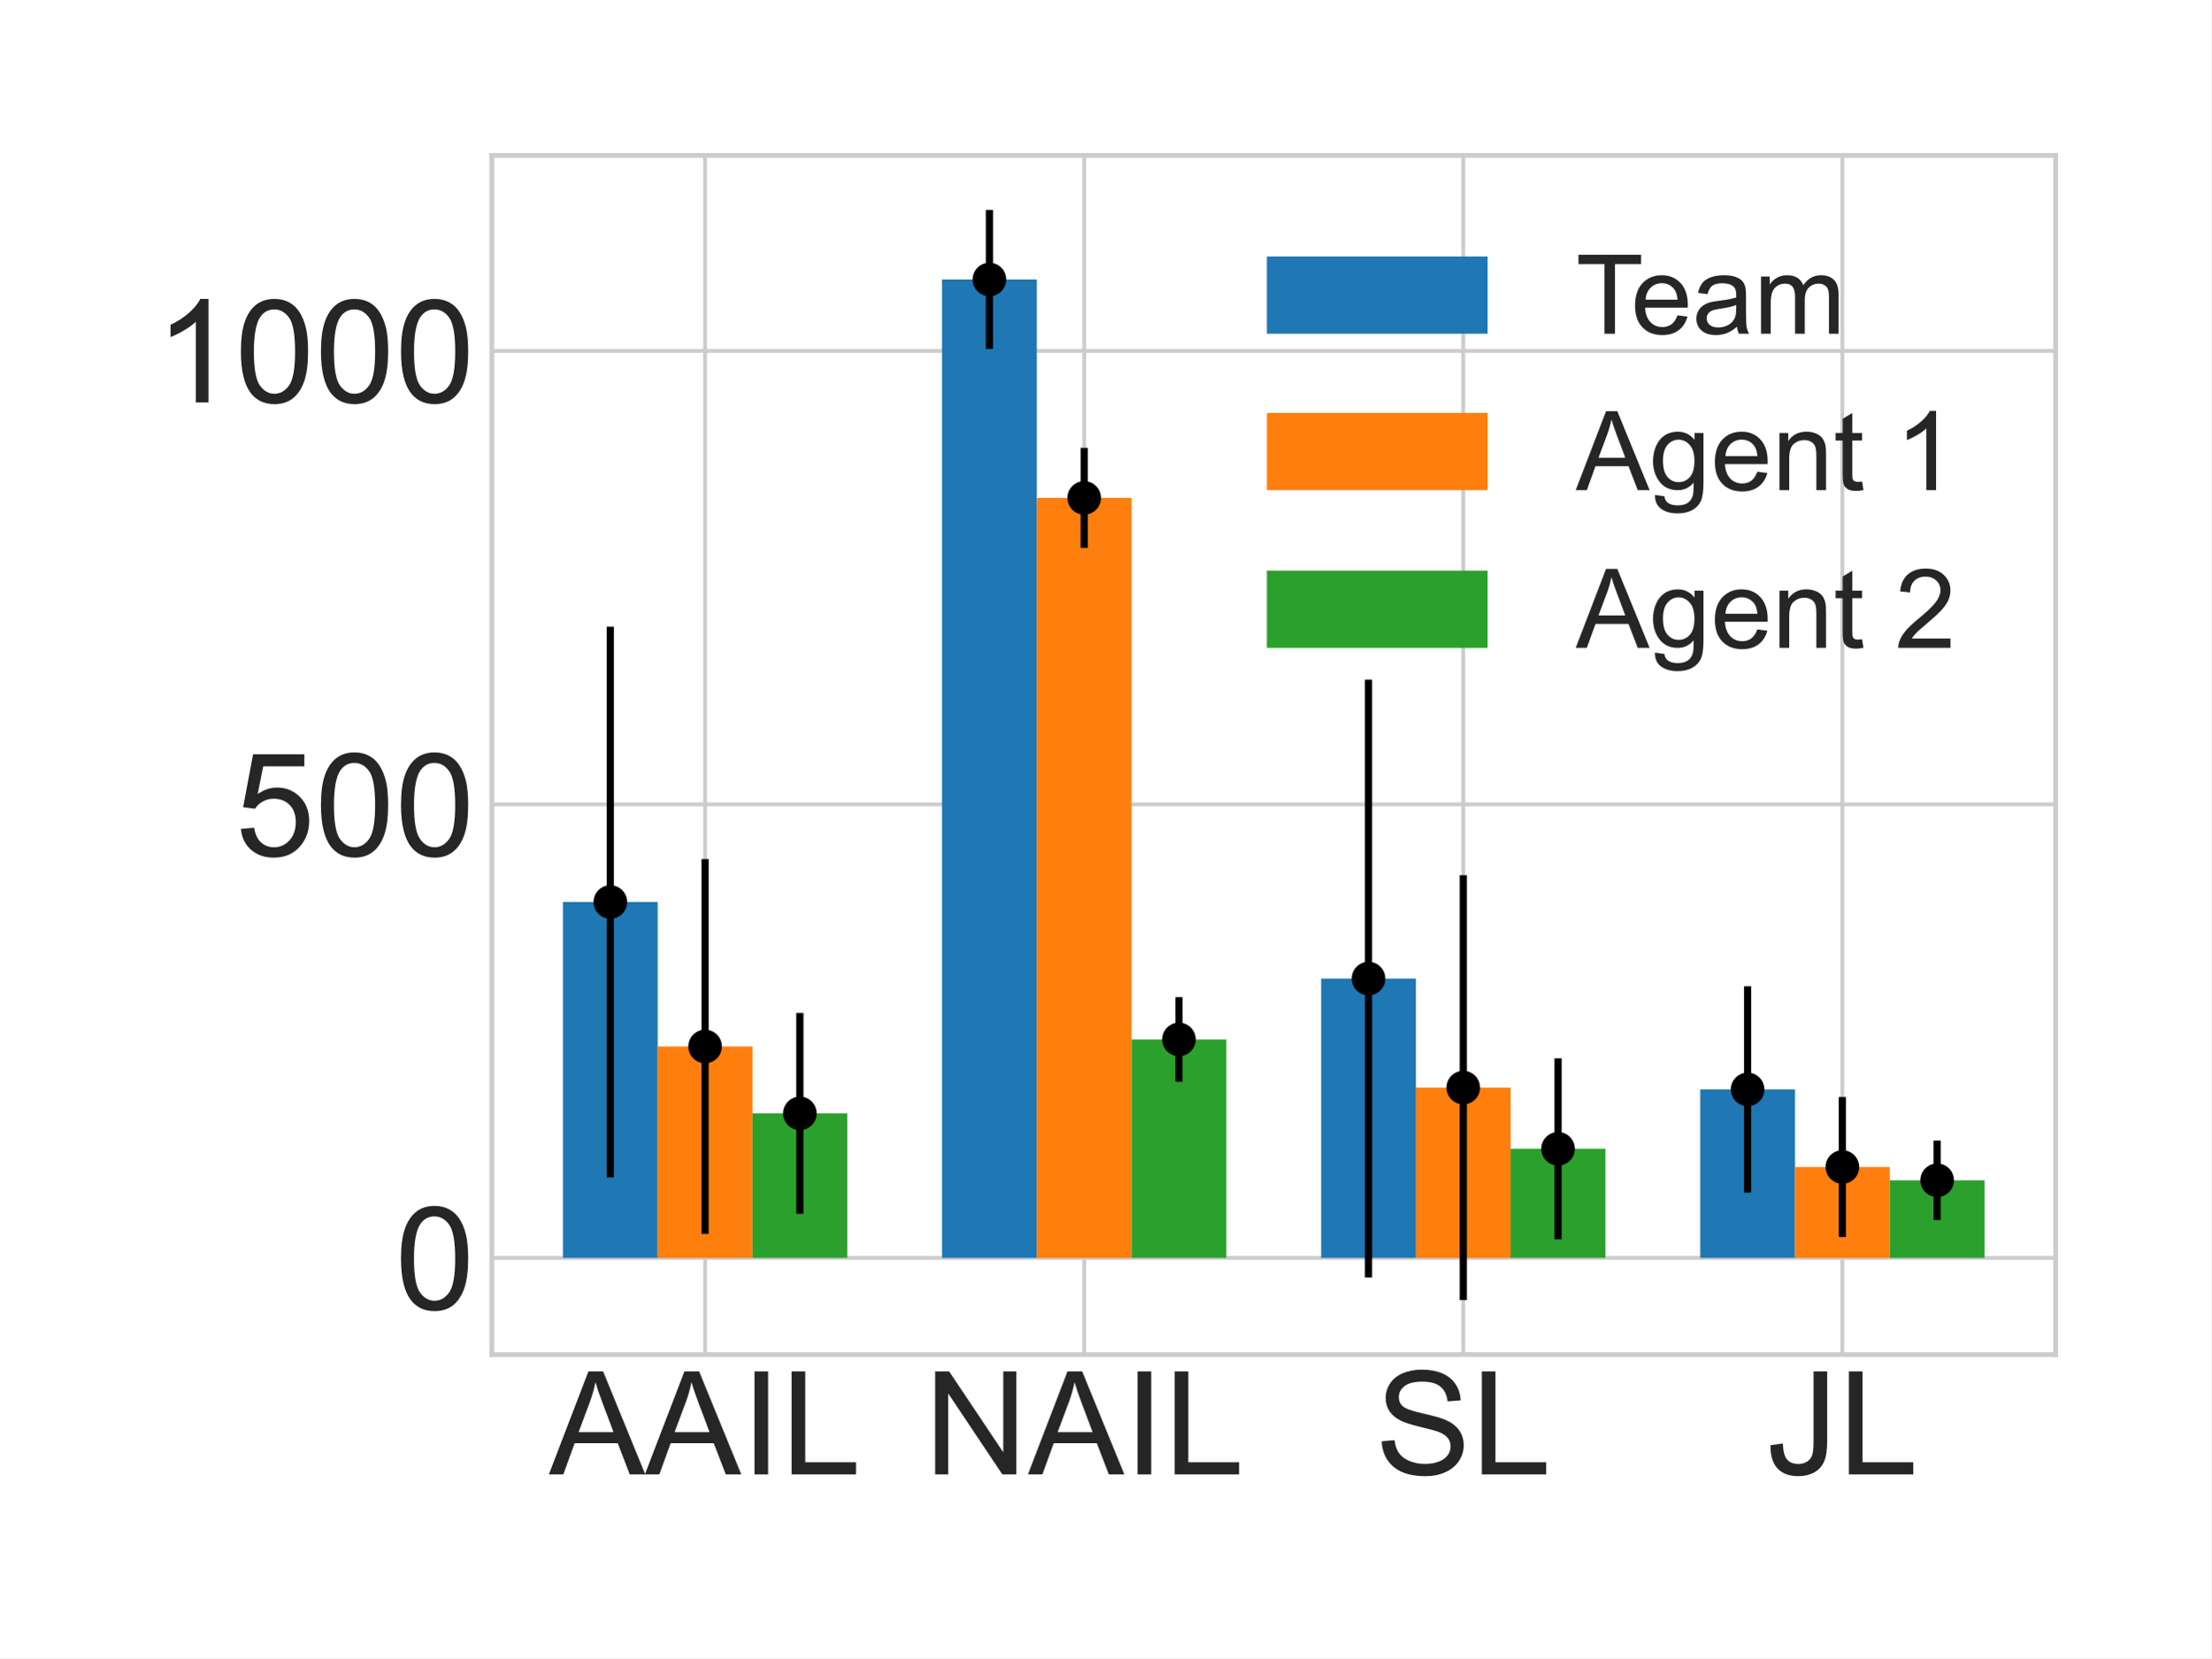
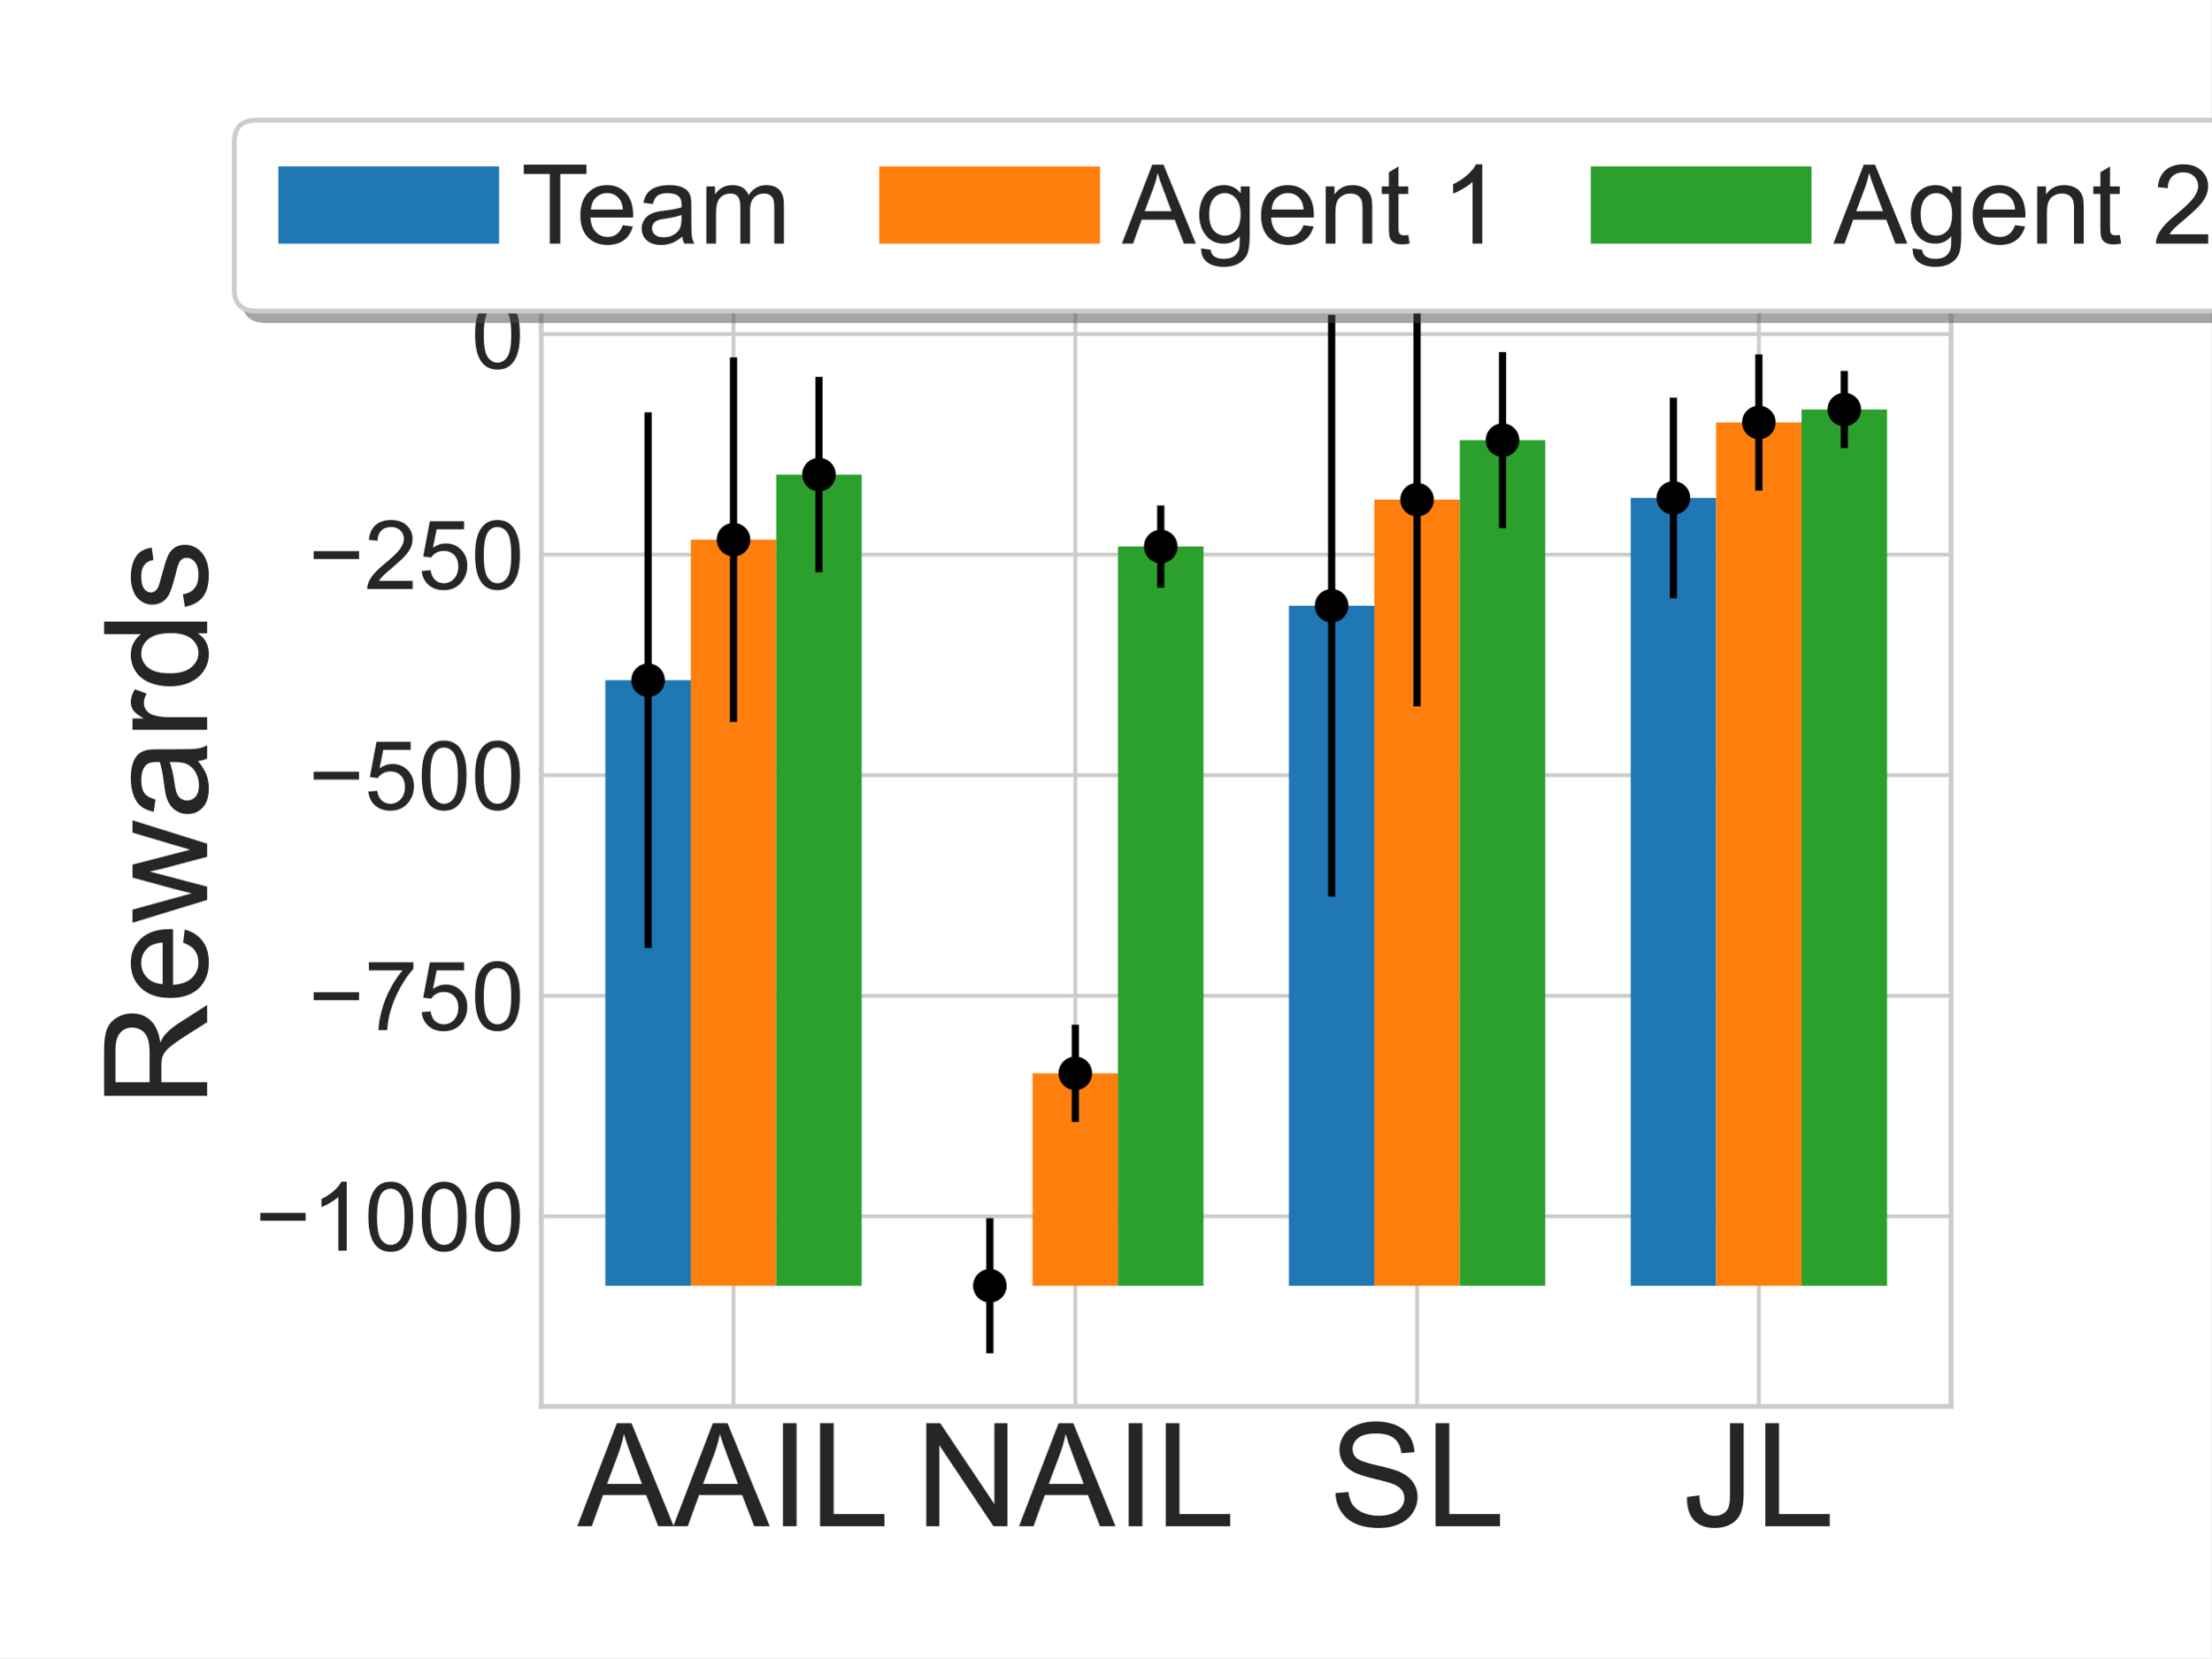
<svg xmlns="http://www.w3.org/2000/svg" xmlns:xlink="http://www.w3.org/1999/xlink" width="460.8pt" height="345.6pt" viewBox="0 0 460.8 345.6" version="1.1">
  <defs>
    <style type="text/css">*{stroke-linejoin: round; stroke-linecap: butt}</style>
  </defs>
  <g id="figure_1">
    <g id="patch_1">
      <path d="M 0 345.6  L 460.8 345.6  L 460.8 0  L 0 0  z " style="fill: #ffffff" />
    </g>
    <g id="axes_1">
      <g id="patch_2">
-         <path d="M 102.5 282.34  L 428.4 282.34  L 428.4 32.4  L 102.5 32.4  z " style="fill: #ffffff" />
+         <path d="M 112.8 293.14  L 406.62 293.14  L 406.62 50.017  L 112.8 50.017  z " style="fill: #ffffff" />
      </g>
      <g id="matplotlib.axis_1">
        <g id="xtick_1">
          <g id="line2d_1">
-             <path d="M 146.941 282.34  L 146.941 32.4  " clip-path="url(#p4c7671b168)" style="fill: none; stroke: #cccccc; stroke-width: 0.8; stroke-linecap: round" />
+             <path d="M 152.866 293.14  L 152.866 50.017  " clip-path="url(#pa1964ef440)" style="fill: none; stroke: #cccccc; stroke-width: 0.8; stroke-linecap: round" />
          </g>
          <g id="line2d_2" />
          <g id="text_1">
-             <g style="fill: #262626" transform="translate(114.4214 307.3134)scale(0.3 -0.3)">
+             <g style="fill: #262626" transform="translate(120.3468 318.1134)scale(0.3 -0.3)">
              <defs>
                <path id="ArialMT-41" d="M -9 0  L 1750 4581  L 2403 4581  L 4278 0  L 3588 0  L 3053 1388  L 1138 1388  L 634 0  L -9 0  z M 1313 1881  L 2866 1881  L 2388 3150  Q 2169 3728 2063 4100  Q 1975 3659 1816 3225  L 1313 1881  z " transform="scale(0.015625)" />
                <path id="ArialMT-49" d="M 597 0  L 597 4581  L 1203 4581  L 1203 0  L 597 0  z " transform="scale(0.015625)" />
                <path id="ArialMT-4c" d="M 469 0  L 469 4581  L 1075 4581  L 1075 541  L 3331 541  L 3331 0  L 469 0  z " transform="scale(0.015625)" />
              </defs>
              <use xlink:href="#ArialMT-41" />
              <use xlink:href="#ArialMT-41" x="66.699" />
              <use xlink:href="#ArialMT-49" x="133.398" />
              <use xlink:href="#ArialMT-4c" x="161.182" />
            </g>
          </g>
        </g>
        <g id="xtick_2">
          <g id="line2d_3">
-             <path d="M 225.947 282.34  L 225.947 32.4  " clip-path="url(#p4c7671b168)" style="fill: none; stroke: #cccccc; stroke-width: 0.8; stroke-linecap: round" />
+             <path d="M 224.095 293.14  L 224.095 50.017  " clip-path="url(#pa1964ef440)" style="fill: none; stroke: #cccccc; stroke-width: 0.8; stroke-linecap: round" />
          </g>
          <g id="line2d_4" />
          <g id="text_2">
-             <g style="fill: #262626" transform="translate(192.6001 307.3134)scale(0.3 -0.3)">
+             <g style="fill: #262626" transform="translate(190.7486 318.1134)scale(0.3 -0.3)">
              <defs>
                <path id="ArialMT-4e" d="M 488 0  L 488 4581  L 1109 4581  L 3516 984  L 3516 4581  L 4097 4581  L 4097 0  L 3475 0  L 1069 3600  L 1069 0  L 488 0  z " transform="scale(0.015625)" />
              </defs>
              <use xlink:href="#ArialMT-4e" />
              <use xlink:href="#ArialMT-41" x="72.217" />
              <use xlink:href="#ArialMT-49" x="138.916" />
              <use xlink:href="#ArialMT-4c" x="166.699" />
            </g>
          </g>
        </g>
        <g id="xtick_3">
          <g id="line2d_5">
-             <path d="M 304.953 282.34  L 304.953 32.4  " clip-path="url(#p4c7671b168)" style="fill: none; stroke: #cccccc; stroke-width: 0.8; stroke-linecap: round" />
+             <path d="M 295.325 293.14  L 295.325 50.017  " clip-path="url(#pa1964ef440)" style="fill: none; stroke: #cccccc; stroke-width: 0.8; stroke-linecap: round" />
          </g>
          <g id="line2d_6" />
          <g id="text_3">
-             <g style="fill: #262626" transform="translate(286.6062 307.3134)scale(0.3 -0.3)">
+             <g style="fill: #262626" transform="translate(276.9777 318.1134)scale(0.3 -0.3)">
              <defs>
                <path id="ArialMT-53" d="M 288 1472  L 859 1522  Q 900 1178 1048 958  Q 1197 738 1509 602  Q 1822 466 2213 466  Q 2559 466 2825 569  Q 3091 672 3220 851  Q 3350 1031 3350 1244  Q 3350 1459 3225 1620  Q 3100 1781 2813 1891  Q 2628 1963 1997 2114  Q 1366 2266 1113 2400  Q 784 2572 623 2826  Q 463 3081 463 3397  Q 463 3744 659 4045  Q 856 4347 1234 4503  Q 1613 4659 2075 4659  Q 2584 4659 2973 4495  Q 3363 4331 3572 4012  Q 3781 3694 3797 3291  L 3216 3247  Q 3169 3681 2898 3903  Q 2628 4125 2100 4125  Q 1550 4125 1298 3923  Q 1047 3722 1047 3438  Q 1047 3191 1225 3031  Q 1400 2872 2139 2705  Q 2878 2538 3153 2413  Q 3553 2228 3743 1945  Q 3934 1663 3934 1294  Q 3934 928 3725 604  Q 3516 281 3123 101  Q 2731 -78 2241 -78  Q 1619 -78 1198 103  Q 778 284 539 648  Q 300 1013 288 1472  z " transform="scale(0.015625)" />
              </defs>
              <use xlink:href="#ArialMT-53" />
              <use xlink:href="#ArialMT-4c" x="66.699" />
            </g>
          </g>
        </g>
        <g id="xtick_4">
          <g id="line2d_7">
-             <path d="M 383.959 282.34  L 383.959 32.4  " clip-path="url(#p4c7671b168)" style="fill: none; stroke: #cccccc; stroke-width: 0.8; stroke-linecap: round" />
+             <path d="M 366.554 293.14  L 366.554 50.017  " clip-path="url(#pa1964ef440)" style="fill: none; stroke: #cccccc; stroke-width: 0.8; stroke-linecap: round" />
          </g>
          <g id="line2d_8" />
          <g id="text_4">
-             <g style="fill: #262626" transform="translate(368.1177 307.3134)scale(0.3 -0.3)">
+             <g style="fill: #262626" transform="translate(350.7122 318.1134)scale(0.3 -0.3)">
              <defs>
                <path id="ArialMT-4a" d="M 184 1300  L 731 1375  Q 753 850 928 656  Q 1103 463 1413 463  Q 1641 463 1806 567  Q 1972 672 2034 851  Q 2097 1031 2097 1425  L 2097 4581  L 2703 4581  L 2703 1459  Q 2703 884 2564 568  Q 2425 253 2123 87  Q 1822 -78 1416 -78  Q 813 -78 492 269  Q 172 616 184 1300  z " transform="scale(0.015625)" />
              </defs>
              <use xlink:href="#ArialMT-4a" />
              <use xlink:href="#ArialMT-4c" x="50" />
            </g>
          </g>
        </g>
      </g>
      <g id="matplotlib.axis_2">
        <g id="ytick_1">
          <g id="line2d_9">
-             <path d="M 102.5 262.18  L 428.4 262.18  " clip-path="url(#p4c7671b168)" style="fill: none; stroke: #cccccc; stroke-width: 0.8; stroke-linecap: round" />
+             <path d="M 112.8 253.521  L 406.62 253.521  " clip-path="url(#pa1964ef440)" style="fill: none; stroke: #cccccc; stroke-width: 0.8; stroke-linecap: round" />
          </g>
          <g id="line2d_10" />
          <g id="text_5">
-             <g style="fill: #262626" transform="translate(82.31719 272.9169)scale(0.3 -0.3)">
-               <defs>
+             <g style="fill: #262626" transform="translate(53.13125 260.6784)scale(0.2 -0.2)">
+               <defs>
+                 <path id="ArialMT-2212" d="M 3381 1997  L 356 1997  L 356 2522  L 3381 2522  L 3381 1997  z " transform="scale(0.015625)" />
+                 <path id="ArialMT-31" d="M 2384 0  L 1822 0  L 1822 3584  Q 1619 3391 1289 3197  Q 959 3003 697 2906  L 697 3450  Q 1169 3672 1522 3987  Q 1875 4303 2022 4600  L 2384 4600  L 2384 0  z " transform="scale(0.015625)" />
                <path id="ArialMT-30" d="M 266 2259  Q 266 3072 433 3567  Q 600 4063 929 4331  Q 1259 4600 1759 4600  Q 2128 4600 2406 4451  Q 2684 4303 2865 4023  Q 3047 3744 3150 3342  Q 3253 2941 3253 2259  Q 3253 1453 3087 958  Q 2922 463 2592 192  Q 2263 -78 1759 -78  Q 1097 -78 719 397  Q 266 969 266 2259  z M 844 2259  Q 844 1131 1108 757  Q 1372 384 1759 384  Q 2147 384 2411 759  Q 2675 1134 2675 2259  Q 2675 3391 2411 3762  Q 2147 4134 1753 4134  Q 1366 4134 1134 3806  Q 844 3388 844 2259  z " transform="scale(0.015625)" />
              </defs>
-               <use xlink:href="#ArialMT-30" />
+               <use xlink:href="#ArialMT-2212" />
+               <use xlink:href="#ArialMT-31" x="58.398" />
+               <use xlink:href="#ArialMT-30" x="114.014" />
+               <use xlink:href="#ArialMT-30" x="169.629" />
+               <use xlink:href="#ArialMT-30" x="225.244" />
            </g>
          </g>
        </g>
        <g id="ytick_2">
          <g id="line2d_11">
-             <path d="M 102.5 167.655  L 428.4 167.655  " clip-path="url(#p4c7671b168)" style="fill: none; stroke: #cccccc; stroke-width: 0.8; stroke-linecap: round" />
+             <path d="M 112.8 207.547  L 406.62 207.547  " clip-path="url(#pa1964ef440)" style="fill: none; stroke: #cccccc; stroke-width: 0.8; stroke-linecap: round" />
          </g>
          <g id="line2d_12" />
          <g id="text_6">
-             <g style="fill: #262626" transform="translate(48.95156 178.392)scale(0.3 -0.3)">
-               <defs>
+             <g style="fill: #262626" transform="translate(64.25312 214.7049)scale(0.2 -0.2)">
+               <defs>
+                 <path id="ArialMT-37" d="M 303 3981  L 303 4522  L 3269 4522  L 3269 4084  Q 2831 3619 2401 2847  Q 1972 2075 1738 1259  Q 1569 684 1522 0  L 944 0  Q 953 541 1156 1306  Q 1359 2072 1739 2783  Q 2119 3494 2547 3981  L 303 3981  z " transform="scale(0.015625)" />
                <path id="ArialMT-35" d="M 266 1200  L 856 1250  Q 922 819 1161 601  Q 1400 384 1738 384  Q 2144 384 2425 690  Q 2706 997 2706 1503  Q 2706 1984 2436 2262  Q 2166 2541 1728 2541  Q 1456 2541 1237 2417  Q 1019 2294 894 2097  L 366 2166  L 809 4519  L 3088 4519  L 3088 3981  L 1259 3981  L 1013 2750  Q 1425 3038 1878 3038  Q 2478 3038 2890 2622  Q 3303 2206 3303 1553  Q 3303 931 2941 478  Q 2500 -78 1738 -78  Q 1113 -78 717 272  Q 322 622 266 1200  z " transform="scale(0.015625)" />
              </defs>
-               <use xlink:href="#ArialMT-35" />
-               <use xlink:href="#ArialMT-30" x="55.615" />
-               <use xlink:href="#ArialMT-30" x="111.23" />
+               <use xlink:href="#ArialMT-2212" />
+               <use xlink:href="#ArialMT-37" x="58.398" />
+               <use xlink:href="#ArialMT-35" x="114.014" />
+               <use xlink:href="#ArialMT-30" x="169.629" />
            </g>
          </g>
        </g>
        <g id="ytick_3">
          <g id="line2d_13">
-             <path d="M 102.5 73.13  L 428.4 73.13  " clip-path="url(#p4c7671b168)" style="fill: none; stroke: #cccccc; stroke-width: 0.8; stroke-linecap: round" />
+             <path d="M 112.8 161.574  L 406.62 161.574  " clip-path="url(#pa1964ef440)" style="fill: none; stroke: #cccccc; stroke-width: 0.8; stroke-linecap: round" />
          </g>
          <g id="line2d_14" />
          <g id="text_7">
-             <g style="fill: #262626" transform="translate(32.26875 83.86702)scale(0.3 -0.3)">
-               <defs>
-                 <path id="ArialMT-31" d="M 2384 0  L 1822 0  L 1822 3584  Q 1619 3391 1289 3197  Q 959 3003 697 2906  L 697 3450  Q 1169 3672 1522 3987  Q 1875 4303 2022 4600  L 2384 4600  L 2384 0  z " transform="scale(0.015625)" />
-               </defs>
-               <use xlink:href="#ArialMT-31" />
-               <use xlink:href="#ArialMT-30" x="55.615" />
-               <use xlink:href="#ArialMT-30" x="111.23" />
-               <use xlink:href="#ArialMT-30" x="166.846" />
-             </g>
+             <g style="fill: #262626" transform="translate(64.25312 168.7315)scale(0.2 -0.2)">
+               <use xlink:href="#ArialMT-2212" />
+               <use xlink:href="#ArialMT-35" x="58.398" />
+               <use xlink:href="#ArialMT-30" x="114.014" />
+               <use xlink:href="#ArialMT-30" x="169.629" />
+             </g>
+           </g>
+         </g>
+         <g id="ytick_4">
+           <g id="line2d_15">
+             <path d="M 112.8 115.6  L 406.62 115.6  " clip-path="url(#pa1964ef440)" style="fill: none; stroke: #cccccc; stroke-width: 0.8; stroke-linecap: round" />
+           </g>
+           <g id="line2d_16" />
+           <g id="text_8">
+             <g style="fill: #262626" transform="translate(64.25312 122.758)scale(0.2 -0.2)">
+               <defs>
+                 <path id="ArialMT-32" d="M 3222 541  L 3222 0  L 194 0  Q 188 203 259 391  Q 375 700 629 1000  Q 884 1300 1366 1694  Q 2113 2306 2375 2664  Q 2638 3022 2638 3341  Q 2638 3675 2398 3904  Q 2159 4134 1775 4134  Q 1369 4134 1125 3890  Q 881 3647 878 3216  L 300 3275  Q 359 3922 746 4261  Q 1134 4600 1788 4600  Q 2447 4600 2831 4234  Q 3216 3869 3216 3328  Q 3216 3053 3103 2787  Q 2991 2522 2730 2228  Q 2469 1934 1863 1422  Q 1356 997 1212 845  Q 1069 694 975 541  L 3222 541  z " transform="scale(0.015625)" />
+               </defs>
+               <use xlink:href="#ArialMT-2212" />
+               <use xlink:href="#ArialMT-32" x="58.398" />
+               <use xlink:href="#ArialMT-35" x="114.014" />
+               <use xlink:href="#ArialMT-30" x="169.629" />
+             </g>
+           </g>
+         </g>
+         <g id="ytick_5">
+           <g id="line2d_17">
+             <path d="M 112.8 69.627  L 406.62 69.627  " clip-path="url(#pa1964ef440)" style="fill: none; stroke: #cccccc; stroke-width: 0.8; stroke-linecap: round" />
+           </g>
+           <g id="line2d_18" />
+           <g id="text_9">
+             <g style="fill: #262626" transform="translate(98.17812 76.78459)scale(0.2 -0.2)">
+               <use xlink:href="#ArialMT-30" />
+             </g>
+           </g>
+         </g>
+         <g id="text_10">
+           <g style="fill: #262626" transform="translate(43.16875 230.7628)rotate(-90)scale(0.3 -0.3)">
+             <defs>
+               <path id="ArialMT-52" d="M 503 0  L 503 4581  L 2534 4581  Q 3147 4581 3465 4457  Q 3784 4334 3975 4021  Q 4166 3709 4166 3331  Q 4166 2844 3850 2509  Q 3534 2175 2875 2084  Q 3116 1969 3241 1856  Q 3506 1613 3744 1247  L 4541 0  L 3778 0  L 3172 953  Q 2906 1366 2734 1584  Q 2563 1803 2427 1890  Q 2291 1978 2150 2013  Q 2047 2034 1813 2034  L 1109 2034  L 1109 0  L 503 0  z M 1109 2559  L 2413 2559  Q 2828 2559 3062 2645  Q 3297 2731 3419 2920  Q 3541 3109 3541 3331  Q 3541 3656 3305 3865  Q 3069 4075 2559 4075  L 1109 4075  L 1109 2559  z " transform="scale(0.015625)" />
+               <path id="ArialMT-65" d="M 2694 1069  L 3275 997  Q 3138 488 2766 206  Q 2394 -75 1816 -75  Q 1088 -75 661 373  Q 234 822 234 1631  Q 234 2469 665 2931  Q 1097 3394 1784 3394  Q 2450 3394 2872 2941  Q 3294 2488 3294 1666  Q 3294 1616 3291 1516  L 816 1516  Q 847 969 1125 678  Q 1403 388 1819 388  Q 2128 388 2347 550  Q 2566 713 2694 1069  z M 847 1978  L 2700 1978  Q 2663 2397 2488 2606  Q 2219 2931 1791 2931  Q 1403 2931 1139 2672  Q 875 2413 847 1978  z " transform="scale(0.015625)" />
+               <path id="ArialMT-77" d="M 1034 0  L 19 3319  L 600 3319  L 1128 1403  L 1325 691  Q 1338 744 1497 1375  L 2025 3319  L 2603 3319  L 3100 1394  L 3266 759  L 3456 1400  L 4025 3319  L 4572 3319  L 3534 0  L 2950 0  L 2422 1988  L 2294 2553  L 1622 0  L 1034 0  z " transform="scale(0.015625)" />
+               <path id="ArialMT-61" d="M 2588 409  Q 2275 144 1986 34  Q 1697 -75 1366 -75  Q 819 -75 525 192  Q 231 459 231 875  Q 231 1119 342 1320  Q 453 1522 633 1644  Q 813 1766 1038 1828  Q 1203 1872 1538 1913  Q 2219 1994 2541 2106  Q 2544 2222 2544 2253  Q 2544 2597 2384 2738  Q 2169 2928 1744 2928  Q 1347 2928 1158 2789  Q 969 2650 878 2297  L 328 2372  Q 403 2725 575 2942  Q 747 3159 1072 3276  Q 1397 3394 1825 3394  Q 2250 3394 2515 3294  Q 2781 3194 2906 3042  Q 3031 2891 3081 2659  Q 3109 2516 3109 2141  L 3109 1391  Q 3109 606 3145 398  Q 3181 191 3288 0  L 2700 0  Q 2613 175 2588 409  z M 2541 1666  Q 2234 1541 1622 1453  Q 1275 1403 1131 1340  Q 988 1278 909 1158  Q 831 1038 831 891  Q 831 666 1001 516  Q 1172 366 1500 366  Q 1825 366 2078 508  Q 2331 650 2450 897  Q 2541 1088 2541 1459  L 2541 1666  z " transform="scale(0.015625)" />
+               <path id="ArialMT-72" d="M 416 0  L 416 3319  L 922 3319  L 922 2816  Q 1116 3169 1280 3281  Q 1444 3394 1641 3394  Q 1925 3394 2219 3213  L 2025 2691  Q 1819 2813 1613 2813  Q 1428 2813 1281 2702  Q 1134 2591 1072 2394  Q 978 2094 978 1738  L 978 0  L 416 0  z " transform="scale(0.015625)" />
+               <path id="ArialMT-64" d="M 2575 0  L 2575 419  Q 2259 -75 1647 -75  Q 1250 -75 917 144  Q 584 363 401 755  Q 219 1147 219 1656  Q 219 2153 384 2558  Q 550 2963 881 3178  Q 1213 3394 1622 3394  Q 1922 3394 2156 3267  Q 2391 3141 2538 2938  L 2538 4581  L 3097 4581  L 3097 0  L 2575 0  z M 797 1656  Q 797 1019 1065 703  Q 1334 388 1700 388  Q 2069 388 2326 689  Q 2584 991 2584 1609  Q 2584 2291 2321 2609  Q 2059 2928 1675 2928  Q 1300 2928 1048 2622  Q 797 2316 797 1656  z " transform="scale(0.015625)" />
+               <path id="ArialMT-73" d="M 197 991  L 753 1078  Q 800 744 1014 566  Q 1228 388 1613 388  Q 2000 388 2187 545  Q 2375 703 2375 916  Q 2375 1106 2209 1216  Q 2094 1291 1634 1406  Q 1016 1563 777 1677  Q 538 1791 414 1992  Q 291 2194 291 2438  Q 291 2659 392 2848  Q 494 3038 669 3163  Q 800 3259 1026 3326  Q 1253 3394 1513 3394  Q 1903 3394 2198 3281  Q 2494 3169 2634 2976  Q 2775 2784 2828 2463  L 2278 2388  Q 2241 2644 2061 2787  Q 1881 2931 1553 2931  Q 1166 2931 1000 2803  Q 834 2675 834 2503  Q 834 2394 903 2306  Q 972 2216 1119 2156  Q 1203 2125 1616 2013  Q 2213 1853 2448 1751  Q 2684 1650 2818 1456  Q 2953 1263 2953 975  Q 2953 694 2789 445  Q 2625 197 2315 61  Q 2006 -75 1616 -75  Q 969 -75 630 194  Q 291 463 197 991  z " transform="scale(0.015625)" />
+             </defs>
+             <use xlink:href="#ArialMT-52" />
+             <use xlink:href="#ArialMT-65" x="72.217" />
+             <use xlink:href="#ArialMT-77" x="127.832" />
+             <use xlink:href="#ArialMT-61" x="200.049" />
+             <use xlink:href="#ArialMT-72" x="255.664" />
+             <use xlink:href="#ArialMT-64" x="288.965" />
+             <use xlink:href="#ArialMT-73" x="344.58" />
          </g>
        </g>
      </g>
      <g id="patch_3">
-         <path d="M 117.314 262.18  L 137.065 262.18  L 137.065 188.007  L 117.314 188.007  z " clip-path="url(#p4c7671b168)" style="fill: #1f77b4" />
+         <path d="M 126.155 267.996  L 143.963 267.996  L 143.963 141.777  L 126.155 141.777  z " clip-path="url(#pa1964ef440)" style="fill: #1f77b4" />
      </g>
      <g id="patch_4">
-         <path d="M 196.32 262.18  L 216.071 262.18  L 216.071 58.249  L 196.32 58.249  z " clip-path="url(#p4c7671b168)" style="fill: #1f77b4" />
+         <path d="M 197.385 267.996  L 215.192 267.996  L 215.192 267.996  L 197.385 267.996  z " clip-path="url(#pa1964ef440)" style="fill: #1f77b4" />
      </g>
      <g id="patch_5">
-         <path d="M 275.326 262.18  L 295.077 262.18  L 295.077 203.965  L 275.326 203.965  z " clip-path="url(#p4c7671b168)" style="fill: #1f77b4" />
+         <path d="M 268.614 267.996  L 286.421 267.996  L 286.421 126.255  L 268.614 126.255  z " clip-path="url(#pa1964ef440)" style="fill: #1f77b4" />
      </g>
      <g id="patch_6">
-         <path d="M 354.332 262.18  L 374.083 262.18  L 374.083 227.071  L 354.332 227.071  z " clip-path="url(#p4c7671b168)" style="fill: #1f77b4" />
+         <path d="M 339.843 267.996  L 357.65 267.996  L 357.65 103.778  L 339.843 103.778  z " clip-path="url(#pa1964ef440)" style="fill: #1f77b4" />
      </g>
      <g id="patch_7">
-         <path d="M 137.065 262.18  L 156.817 262.18  L 156.817 218.122  L 137.065 218.122  z " clip-path="url(#p4c7671b168)" style="fill: #ff7f0e" />
+         <path d="M 143.963 267.996  L 161.77 267.996  L 161.77 112.484  L 143.963 112.484  z " clip-path="url(#pa1964ef440)" style="fill: #ff7f0e" />
      </g>
      <g id="patch_8">
-         <path d="M 216.071 262.18  L 235.823 262.18  L 235.823 103.774  L 216.071 103.774  z " clip-path="url(#p4c7671b168)" style="fill: #ff7f0e" />
+         <path d="M 215.192 267.996  L 232.999 267.996  L 232.999 223.713  L 215.192 223.713  z " clip-path="url(#pa1964ef440)" style="fill: #ff7f0e" />
      </g>
      <g id="patch_9">
-         <path d="M 295.077 262.18  L 314.829 262.18  L 314.829 226.695  L 295.077 226.695  z " clip-path="url(#p4c7671b168)" style="fill: #ff7f0e" />
+         <path d="M 286.421 267.996  L 304.228 267.996  L 304.228 104.144  L 286.421 104.144  z " clip-path="url(#pa1964ef440)" style="fill: #ff7f0e" />
      </g>
      <g id="patch_10">
-         <path d="M 374.083 262.18  L 393.835 262.18  L 393.835 243.241  L 374.083 243.241  z " clip-path="url(#p4c7671b168)" style="fill: #ff7f0e" />
+         <path d="M 357.65 267.996  L 375.457 267.996  L 375.457 88.049  L 357.65 88.049  z " clip-path="url(#pa1964ef440)" style="fill: #ff7f0e" />
      </g>
      <g id="patch_11">
-         <path d="M 156.817 262.18  L 176.568 262.18  L 176.568 232.066  L 156.817 232.066  z " clip-path="url(#p4c7671b168)" style="fill: #2ca02c" />
+         <path d="M 161.77 267.996  L 179.577 267.996  L 179.577 98.92  L 161.77 98.92  z " clip-path="url(#pa1964ef440)" style="fill: #2ca02c" />
      </g>
      <g id="patch_12">
-         <path d="M 235.823 262.18  L 255.574 262.18  L 255.574 216.655  L 235.823 216.655  z " clip-path="url(#p4c7671b168)" style="fill: #2ca02c" />
+         <path d="M 232.999 267.996  L 250.806 267.996  L 250.806 113.91  L 232.999 113.91  z " clip-path="url(#pa1964ef440)" style="fill: #2ca02c" />
      </g>
      <g id="patch_13">
-         <path d="M 314.829 262.18  L 334.58 262.18  L 334.58 239.45  L 314.829 239.45  z " clip-path="url(#p4c7671b168)" style="fill: #2ca02c" />
+         <path d="M 304.228 267.996  L 322.035 267.996  L 322.035 91.738  L 304.228 91.738  z " clip-path="url(#pa1964ef440)" style="fill: #2ca02c" />
      </g>
      <g id="patch_14">
-         <path d="M 393.835 262.18  L 413.586 262.18  L 413.586 246.01  L 393.835 246.01  z " clip-path="url(#p4c7671b168)" style="fill: #2ca02c" />
+         <path d="M 375.457 267.996  L 393.265 267.996  L 393.265 85.355  L 375.457 85.355  z " clip-path="url(#pa1964ef440)" style="fill: #2ca02c" />
      </g>
      <g id="LineCollection_1">
-         <path d="M 127.189 245.403  L 127.189 130.612  " clip-path="url(#p4c7671b168)" style="fill: none; stroke: #000000; stroke-width: 1.5" />
-         <path d="M 206.195 72.737  L 206.195 43.761  " clip-path="url(#p4c7671b168)" style="fill: none; stroke: #000000; stroke-width: 1.5" />
-         <path d="M 285.202 266.274  L 285.202 141.655  " clip-path="url(#p4c7671b168)" style="fill: none; stroke: #000000; stroke-width: 1.5" />
-         <path d="M 364.208 248.568  L 364.208 205.575  " clip-path="url(#p4c7671b168)" style="fill: none; stroke: #000000; stroke-width: 1.5" />
+         <path d="M 135.059 197.607  L 135.059 85.947  " clip-path="url(#pa1964ef440)" style="fill: none; stroke: #000000; stroke-width: 1.5" />
+         <path d="M 206.288 282.089  L 206.288 253.903  " clip-path="url(#pa1964ef440)" style="fill: none; stroke: #000000; stroke-width: 1.5" />
+         <path d="M 277.517 186.864  L 277.517 65.645  " clip-path="url(#pa1964ef440)" style="fill: none; stroke: #000000; stroke-width: 1.5" />
+         <path d="M 348.746 124.688  L 348.746 82.868  " clip-path="url(#pa1964ef440)" style="fill: none; stroke: #000000; stroke-width: 1.5" />
      </g>
      <g id="LineCollection_2">
-         <path d="M 146.941 257.183  L 146.941 179.06  " clip-path="url(#p4c7671b168)" style="fill: none; stroke: #000000; stroke-width: 1.5" />
-         <path d="M 225.947 114.198  L 225.947 93.35  " clip-path="url(#p4c7671b168)" style="fill: none; stroke: #000000; stroke-width: 1.5" />
-         <path d="M 304.953 270.979  L 304.953 182.411  " clip-path="url(#p4c7671b168)" style="fill: none; stroke: #000000; stroke-width: 1.5" />
-         <path d="M 383.959 257.828  L 383.959 228.654  " clip-path="url(#p4c7671b168)" style="fill: none; stroke: #000000; stroke-width: 1.5" />
+         <path d="M 152.866 150.48  L 152.866 74.488  " clip-path="url(#pa1964ef440)" style="fill: none; stroke: #000000; stroke-width: 1.5" />
+         <path d="M 224.095 233.852  L 224.095 213.573  " clip-path="url(#pa1964ef440)" style="fill: none; stroke: #000000; stroke-width: 1.5" />
+         <path d="M 295.325 147.22  L 295.325 61.068  " clip-path="url(#pa1964ef440)" style="fill: none; stroke: #000000; stroke-width: 1.5" />
+         <path d="M 366.554 102.239  L 366.554 73.86  " clip-path="url(#pa1964ef440)" style="fill: none; stroke: #000000; stroke-width: 1.5" />
      </g>
      <g id="LineCollection_3">
-         <path d="M 166.692 253.002  L 166.692 211.13  " clip-path="url(#p4c7671b168)" style="fill: none; stroke: #000000; stroke-width: 1.5" />
-         <path d="M 245.698 225.467  L 245.698 207.844  " clip-path="url(#p4c7671b168)" style="fill: none; stroke: #000000; stroke-width: 1.5" />
-         <path d="M 324.705 258.317  L 324.705 220.582  " clip-path="url(#p4c7671b168)" style="fill: none; stroke: #000000; stroke-width: 1.5" />
-         <path d="M 403.711 254.279  L 403.711 237.742  " clip-path="url(#p4c7671b168)" style="fill: none; stroke: #000000; stroke-width: 1.5" />
-       </g>
-       <g id="line2d_15">
+         <path d="M 170.674 119.285  L 170.674 78.554  " clip-path="url(#pa1964ef440)" style="fill: none; stroke: #000000; stroke-width: 1.5" />
+         <path d="M 241.903 122.481  L 241.903 105.339  " clip-path="url(#pa1964ef440)" style="fill: none; stroke: #000000; stroke-width: 1.5" />
+         <path d="M 313.132 110.09  L 313.132 73.385  " clip-path="url(#pa1964ef440)" style="fill: none; stroke: #000000; stroke-width: 1.5" />
+         <path d="M 384.361 93.398  L 384.361 77.313  " clip-path="url(#pa1964ef440)" style="fill: none; stroke: #000000; stroke-width: 1.5" />
+       </g>
+       <g id="line2d_19">
        <defs>
-           <path id="m75519ce045" d="M 0 3  C 0.796 3 1.559 2.684 2.121 2.121  C 2.684 1.559 3 0.796 3 0  C 3 -0.796 2.684 -1.559 2.121 -2.121  C 1.559 -2.684 0.796 -3 0 -3  C -0.796 -3 -1.559 -2.684 -2.121 -2.121  C -2.684 -1.559 -3 -0.796 -3 0  C -3 0.796 -2.684 1.559 -2.121 2.121  C -1.559 2.684 -0.796 3 0 3  z " style="stroke: #000000" />
+           <path id="md1b378495d" d="M 0 3  C 0.796 3 1.559 2.684 2.121 2.121  C 2.684 1.559 3 0.796 3 0  C 3 -0.796 2.684 -1.559 2.121 -2.121  C 1.559 -2.684 0.796 -3 0 -3  C -0.796 -3 -1.559 -2.684 -2.121 -2.121  C -2.684 -1.559 -3 -0.796 -3 0  C -3 0.796 -2.684 1.559 -2.121 2.121  C -1.559 2.684 -0.796 3 0 3  z " style="stroke: #000000" />
        </defs>
-         <g clip-path="url(#p4c7671b168)">
-           <use xlink:href="#m75519ce045" x="127.189" y="188.007" style="stroke: #000000" />
-           <use xlink:href="#m75519ce045" x="206.195" y="58.249" style="stroke: #000000" />
-           <use xlink:href="#m75519ce045" x="285.202" y="203.965" style="stroke: #000000" />
-           <use xlink:href="#m75519ce045" x="364.208" y="227.071" style="stroke: #000000" />
-         </g>
-       </g>
-       <g id="line2d_16">
-         <g clip-path="url(#p4c7671b168)">
-           <use xlink:href="#m75519ce045" x="146.941" y="218.122" style="stroke: #000000" />
-           <use xlink:href="#m75519ce045" x="225.947" y="103.774" style="stroke: #000000" />
-           <use xlink:href="#m75519ce045" x="304.953" y="226.695" style="stroke: #000000" />
-           <use xlink:href="#m75519ce045" x="383.959" y="243.241" style="stroke: #000000" />
-         </g>
-       </g>
-       <g id="line2d_17">
-         <g clip-path="url(#p4c7671b168)">
-           <use xlink:href="#m75519ce045" x="166.692" y="232.066" style="stroke: #000000" />
-           <use xlink:href="#m75519ce045" x="245.698" y="216.655" style="stroke: #000000" />
-           <use xlink:href="#m75519ce045" x="324.705" y="239.45" style="stroke: #000000" />
-           <use xlink:href="#m75519ce045" x="403.711" y="246.01" style="stroke: #000000" />
+         <g clip-path="url(#pa1964ef440)">
+           <use xlink:href="#md1b378495d" x="135.059" y="141.777" style="stroke: #000000" />
+           <use xlink:href="#md1b378495d" x="206.288" y="267.996" style="stroke: #000000" />
+           <use xlink:href="#md1b378495d" x="277.517" y="126.255" style="stroke: #000000" />
+           <use xlink:href="#md1b378495d" x="348.746" y="103.778" style="stroke: #000000" />
+         </g>
+       </g>
+       <g id="line2d_20">
+         <g clip-path="url(#pa1964ef440)">
+           <use xlink:href="#md1b378495d" x="152.866" y="112.484" style="stroke: #000000" />
+           <use xlink:href="#md1b378495d" x="224.095" y="223.713" style="stroke: #000000" />
+           <use xlink:href="#md1b378495d" x="295.325" y="104.144" style="stroke: #000000" />
+           <use xlink:href="#md1b378495d" x="366.554" y="88.049" style="stroke: #000000" />
+         </g>
+       </g>
+       <g id="line2d_21">
+         <g clip-path="url(#pa1964ef440)">
+           <use xlink:href="#md1b378495d" x="170.674" y="98.92" style="stroke: #000000" />
+           <use xlink:href="#md1b378495d" x="241.903" y="113.91" style="stroke: #000000" />
+           <use xlink:href="#md1b378495d" x="313.132" y="91.738" style="stroke: #000000" />
+           <use xlink:href="#md1b378495d" x="384.361" y="85.355" style="stroke: #000000" />
        </g>
      </g>
      <g id="patch_15">
-         <path d="M 102.5 282.34  L 102.5 32.4  " style="fill: none; stroke: #cccccc; stroke-linejoin: miter; stroke-linecap: square" />
+         <path d="M 112.8 293.14  L 112.8 50.017  " style="fill: none; stroke: #cccccc; stroke-linejoin: miter; stroke-linecap: square" />
      </g>
      <g id="patch_16">
-         <path d="M 428.4 282.34  L 428.4 32.4  " style="fill: none; stroke: #cccccc; stroke-linejoin: miter; stroke-linecap: square" />
+         <path d="M 406.62 293.14  L 406.62 50.017  " style="fill: none; stroke: #cccccc; stroke-linejoin: miter; stroke-linecap: square" />
      </g>
      <g id="patch_17">
-         <path d="M 102.5 282.34  L 428.4 282.34  " style="fill: none; stroke: #cccccc; stroke-linejoin: miter; stroke-linecap: square" />
+         <path d="M 112.8 293.14  L 406.62 293.14  " style="fill: none; stroke: #cccccc; stroke-linejoin: miter; stroke-linecap: square" />
      </g>
      <g id="patch_18">
-         <path d="M 102.5 32.4  L 428.4 32.4  " style="fill: none; stroke: #cccccc; stroke-linejoin: miter; stroke-linecap: square" />
+         <path d="M 112.8 50.017  L 406.62 50.017  " style="fill: none; stroke: #cccccc; stroke-linejoin: miter; stroke-linecap: square" />
      </g>
      <g id="legend_1">
        <g id="patch_19">
-           <path d="M 264.018 69.563  L 310.018 69.563  L 310.018 53.463  L 264.018 53.463  z " style="fill: #1f77b4" />
-         </g>
-         <g id="text_8">
-           <g style="fill: #262626" transform="translate(328.4183 69.56297)scale(0.23 -0.23)">
+           <path d="M 55.414 66.82  L 468.006 66.82  Q 472.606 66.82 472.606 62.22  L 472.606 31.648  Q 472.606 27.048 468.006 27.048  L 55.414 27.048  Q 50.814 27.048 50.814 31.648  L 50.814 62.22  Q 50.814 66.82 55.414 66.82  z " style="fill: #4c4c4c; opacity: 0.5; stroke: #4c4c4c; stroke-linejoin: miter" />
+         </g>
+         <g id="patch_20">
+           <path d="M 53.414 64.82  L 466.006 64.82  Q 470.606 64.82 470.606 60.22  L 470.606 29.648  Q 470.606 25.048 466.006 25.048  L 53.414 25.048  Q 48.814 25.048 48.814 29.648  L 48.814 60.22  Q 48.814 64.82 53.414 64.82  z " style="fill: #ffffff; stroke: #cccccc; stroke-linejoin: miter" />
+         </g>
+         <g id="patch_21">
+           <path d="M 58.014 50.78  L 104.014 50.78  L 104.014 34.68  L 58.014 34.68  z " style="fill: #1f77b4" />
+         </g>
+         <g id="text_11">
+           <g style="fill: #262626" transform="translate(108.6144 50.77957)scale(0.23 -0.23)">
            <defs>
              <path id="ArialMT-54" d="M 1659 0  L 1659 4041  L 150 4041  L 150 4581  L 3781 4581  L 3781 4041  L 2266 4041  L 2266 0  L 1659 0  z " transform="scale(0.015625)" />
-               <path id="ArialMT-65" d="M 2694 1069  L 3275 997  Q 3138 488 2766 206  Q 2394 -75 1816 -75  Q 1088 -75 661 373  Q 234 822 234 1631  Q 234 2469 665 2931  Q 1097 3394 1784 3394  Q 2450 3394 2872 2941  Q 3294 2488 3294 1666  Q 3294 1616 3291 1516  L 816 1516  Q 847 969 1125 678  Q 1403 388 1819 388  Q 2128 388 2347 550  Q 2566 713 2694 1069  z M 847 1978  L 2700 1978  Q 2663 2397 2488 2606  Q 2219 2931 1791 2931  Q 1403 2931 1139 2672  Q 875 2413 847 1978  z " transform="scale(0.015625)" />
-               <path id="ArialMT-61" d="M 2588 409  Q 2275 144 1986 34  Q 1697 -75 1366 -75  Q 819 -75 525 192  Q 231 459 231 875  Q 231 1119 342 1320  Q 453 1522 633 1644  Q 813 1766 1038 1828  Q 1203 1872 1538 1913  Q 2219 1994 2541 2106  Q 2544 2222 2544 2253  Q 2544 2597 2384 2738  Q 2169 2928 1744 2928  Q 1347 2928 1158 2789  Q 969 2650 878 2297  L 328 2372  Q 403 2725 575 2942  Q 747 3159 1072 3276  Q 1397 3394 1825 3394  Q 2250 3394 2515 3294  Q 2781 3194 2906 3042  Q 3031 2891 3081 2659  Q 3109 2516 3109 2141  L 3109 1391  Q 3109 606 3145 398  Q 3181 191 3288 0  L 2700 0  Q 2613 175 2588 409  z M 2541 1666  Q 2234 1541 1622 1453  Q 1275 1403 1131 1340  Q 988 1278 909 1158  Q 831 1038 831 891  Q 831 666 1001 516  Q 1172 366 1500 366  Q 1825 366 2078 508  Q 2331 650 2450 897  Q 2541 1088 2541 1459  L 2541 1666  z " transform="scale(0.015625)" />
              <path id="ArialMT-6d" d="M 422 0  L 422 3319  L 925 3319  L 925 2853  Q 1081 3097 1340 3245  Q 1600 3394 1931 3394  Q 2300 3394 2536 3241  Q 2772 3088 2869 2813  Q 3263 3394 3894 3394  Q 4388 3394 4653 3120  Q 4919 2847 4919 2278  L 4919 0  L 4359 0  L 4359 2091  Q 4359 2428 4304 2576  Q 4250 2725 4106 2815  Q 3963 2906 3769 2906  Q 3419 2906 3187 2673  Q 2956 2441 2956 1928  L 2956 0  L 2394 0  L 2394 2156  Q 2394 2531 2256 2718  Q 2119 2906 1806 2906  Q 1569 2906 1367 2781  Q 1166 2656 1075 2415  Q 984 2175 984 1722  L 984 0  L 422 0  z " transform="scale(0.015625)" />
            </defs>
            <use xlink:href="#ArialMT-54" />
            <use xlink:href="#ArialMT-65" x="49.959" />
            <use xlink:href="#ArialMT-61" x="105.574" />
            <use xlink:href="#ArialMT-6d" x="161.189" />
          </g>
        </g>
-         <g id="patch_20">
-           <path d="M 264.018 102.165  L 310.018 102.165  L 310.018 86.065  L 264.018 86.065  z " style="fill: #ff7f0e" />
-         </g>
-         <g id="text_9">
-           <g style="fill: #262626" transform="translate(328.4183 102.1655)scale(0.23 -0.23)">
+         <g id="patch_22">
+           <path d="M 183.242 50.78  L 229.242 50.78  L 229.242 34.68  L 183.242 34.68  z " style="fill: #ff7f0e" />
+         </g>
+         <g id="text_12">
+           <g style="fill: #262626" transform="translate(233.8422 50.77957)scale(0.23 -0.23)">
            <defs>
              <path id="ArialMT-67" d="M 319 -275  L 866 -356  Q 900 -609 1056 -725  Q 1266 -881 1628 -881  Q 2019 -881 2231 -725  Q 2444 -569 2519 -288  Q 2563 -116 2559 434  Q 2191 0 1641 0  Q 956 0 581 494  Q 206 988 206 1678  Q 206 2153 378 2554  Q 550 2956 876 3175  Q 1203 3394 1644 3394  Q 2231 3394 2613 2919  L 2613 3319  L 3131 3319  L 3131 450  Q 3131 -325 2973 -648  Q 2816 -972 2473 -1159  Q 2131 -1347 1631 -1347  Q 1038 -1347 672 -1080  Q 306 -813 319 -275  z M 784 1719  Q 784 1066 1043 766  Q 1303 466 1694 466  Q 2081 466 2343 764  Q 2606 1063 2606 1700  Q 2606 2309 2336 2618  Q 2066 2928 1684 2928  Q 1309 2928 1046 2623  Q 784 2319 784 1719  z " transform="scale(0.015625)" />
              <path id="ArialMT-6e" d="M 422 0  L 422 3319  L 928 3319  L 928 2847  Q 1294 3394 1984 3394  Q 2284 3394 2536 3286  Q 2788 3178 2913 3003  Q 3038 2828 3088 2588  Q 3119 2431 3119 2041  L 3119 0  L 2556 0  L 2556 2019  Q 2556 2363 2490 2533  Q 2425 2703 2258 2804  Q 2091 2906 1866 2906  Q 1506 2906 1245 2678  Q 984 2450 984 1813  L 984 0  L 422 0  z " transform="scale(0.015625)" />
              <path id="ArialMT-74" d="M 1650 503  L 1731 6  Q 1494 -44 1306 -44  Q 1000 -44 831 53  Q 663 150 594 308  Q 525 466 525 972  L 525 2881  L 113 2881  L 113 3319  L 525 3319  L 525 4141  L 1084 4478  L 1084 3319  L 1650 3319  L 1650 2881  L 1084 2881  L 1084 941  Q 1084 700 1114 631  Q 1144 563 1211 522  Q 1278 481 1403 481  Q 1497 481 1650 503  z " transform="scale(0.015625)" />
              <path id="ArialMT-20" transform="scale(0.015625)" />
            </defs>
            <use xlink:href="#ArialMT-41" />
            <use xlink:href="#ArialMT-67" x="66.699" />
            <use xlink:href="#ArialMT-65" x="122.314" />
            <use xlink:href="#ArialMT-6e" x="177.93" />
            <use xlink:href="#ArialMT-74" x="233.545" />
            <use xlink:href="#ArialMT-20" x="261.328" />
            <use xlink:href="#ArialMT-31" x="289.111" />
          </g>
        </g>
-         <g id="patch_21">
-           <path d="M 264.018 135.037  L 310.018 135.037  L 310.018 118.938  L 264.018 118.938  z " style="fill: #2ca02c" />
-         </g>
-         <g id="text_10">
-           <g style="fill: #262626" transform="translate(328.4183 135.0375)scale(0.23 -0.23)">
-             <defs>
-               <path id="ArialMT-32" d="M 3222 541  L 3222 0  L 194 0  Q 188 203 259 391  Q 375 700 629 1000  Q 884 1300 1366 1694  Q 2113 2306 2375 2664  Q 2638 3022 2638 3341  Q 2638 3675 2398 3904  Q 2159 4134 1775 4134  Q 1369 4134 1125 3890  Q 881 3647 878 3216  L 300 3275  Q 359 3922 746 4261  Q 1134 4600 1788 4600  Q 2447 4600 2831 4234  Q 3216 3869 3216 3328  Q 3216 3053 3103 2787  Q 2991 2522 2730 2228  Q 2469 1934 1863 1422  Q 1356 997 1212 845  Q 1069 694 975 541  L 3222 541  z " transform="scale(0.015625)" />
-             </defs>
+         <g id="patch_23">
+           <path d="M 331.524 50.78  L 377.524 50.78  L 377.524 34.68  L 331.524 34.68  z " style="fill: #2ca02c" />
+         </g>
+         <g id="text_13">
+           <g style="fill: #262626" transform="translate(382.1239 50.77957)scale(0.23 -0.23)">
            <use xlink:href="#ArialMT-41" />
            <use xlink:href="#ArialMT-67" x="66.699" />
            <use xlink:href="#ArialMT-65" x="122.314" />
            <use xlink:href="#ArialMT-6e" x="177.93" />
            <use xlink:href="#ArialMT-74" x="233.545" />
            <use xlink:href="#ArialMT-20" x="261.328" />
            <use xlink:href="#ArialMT-32" x="289.111" />
          </g>
        </g>
      </g>
    </g>
  </g>
  <defs>
-     <clipPath id="p4c7671b168">
-       <rect x="102.5" y="32.4" width="325.9" height="249.94" />
+     <clipPath id="pa1964ef440">
+       <rect x="112.8" y="50.017" width="293.82" height="243.123" />
    </clipPath>
  </defs>
</svg>
